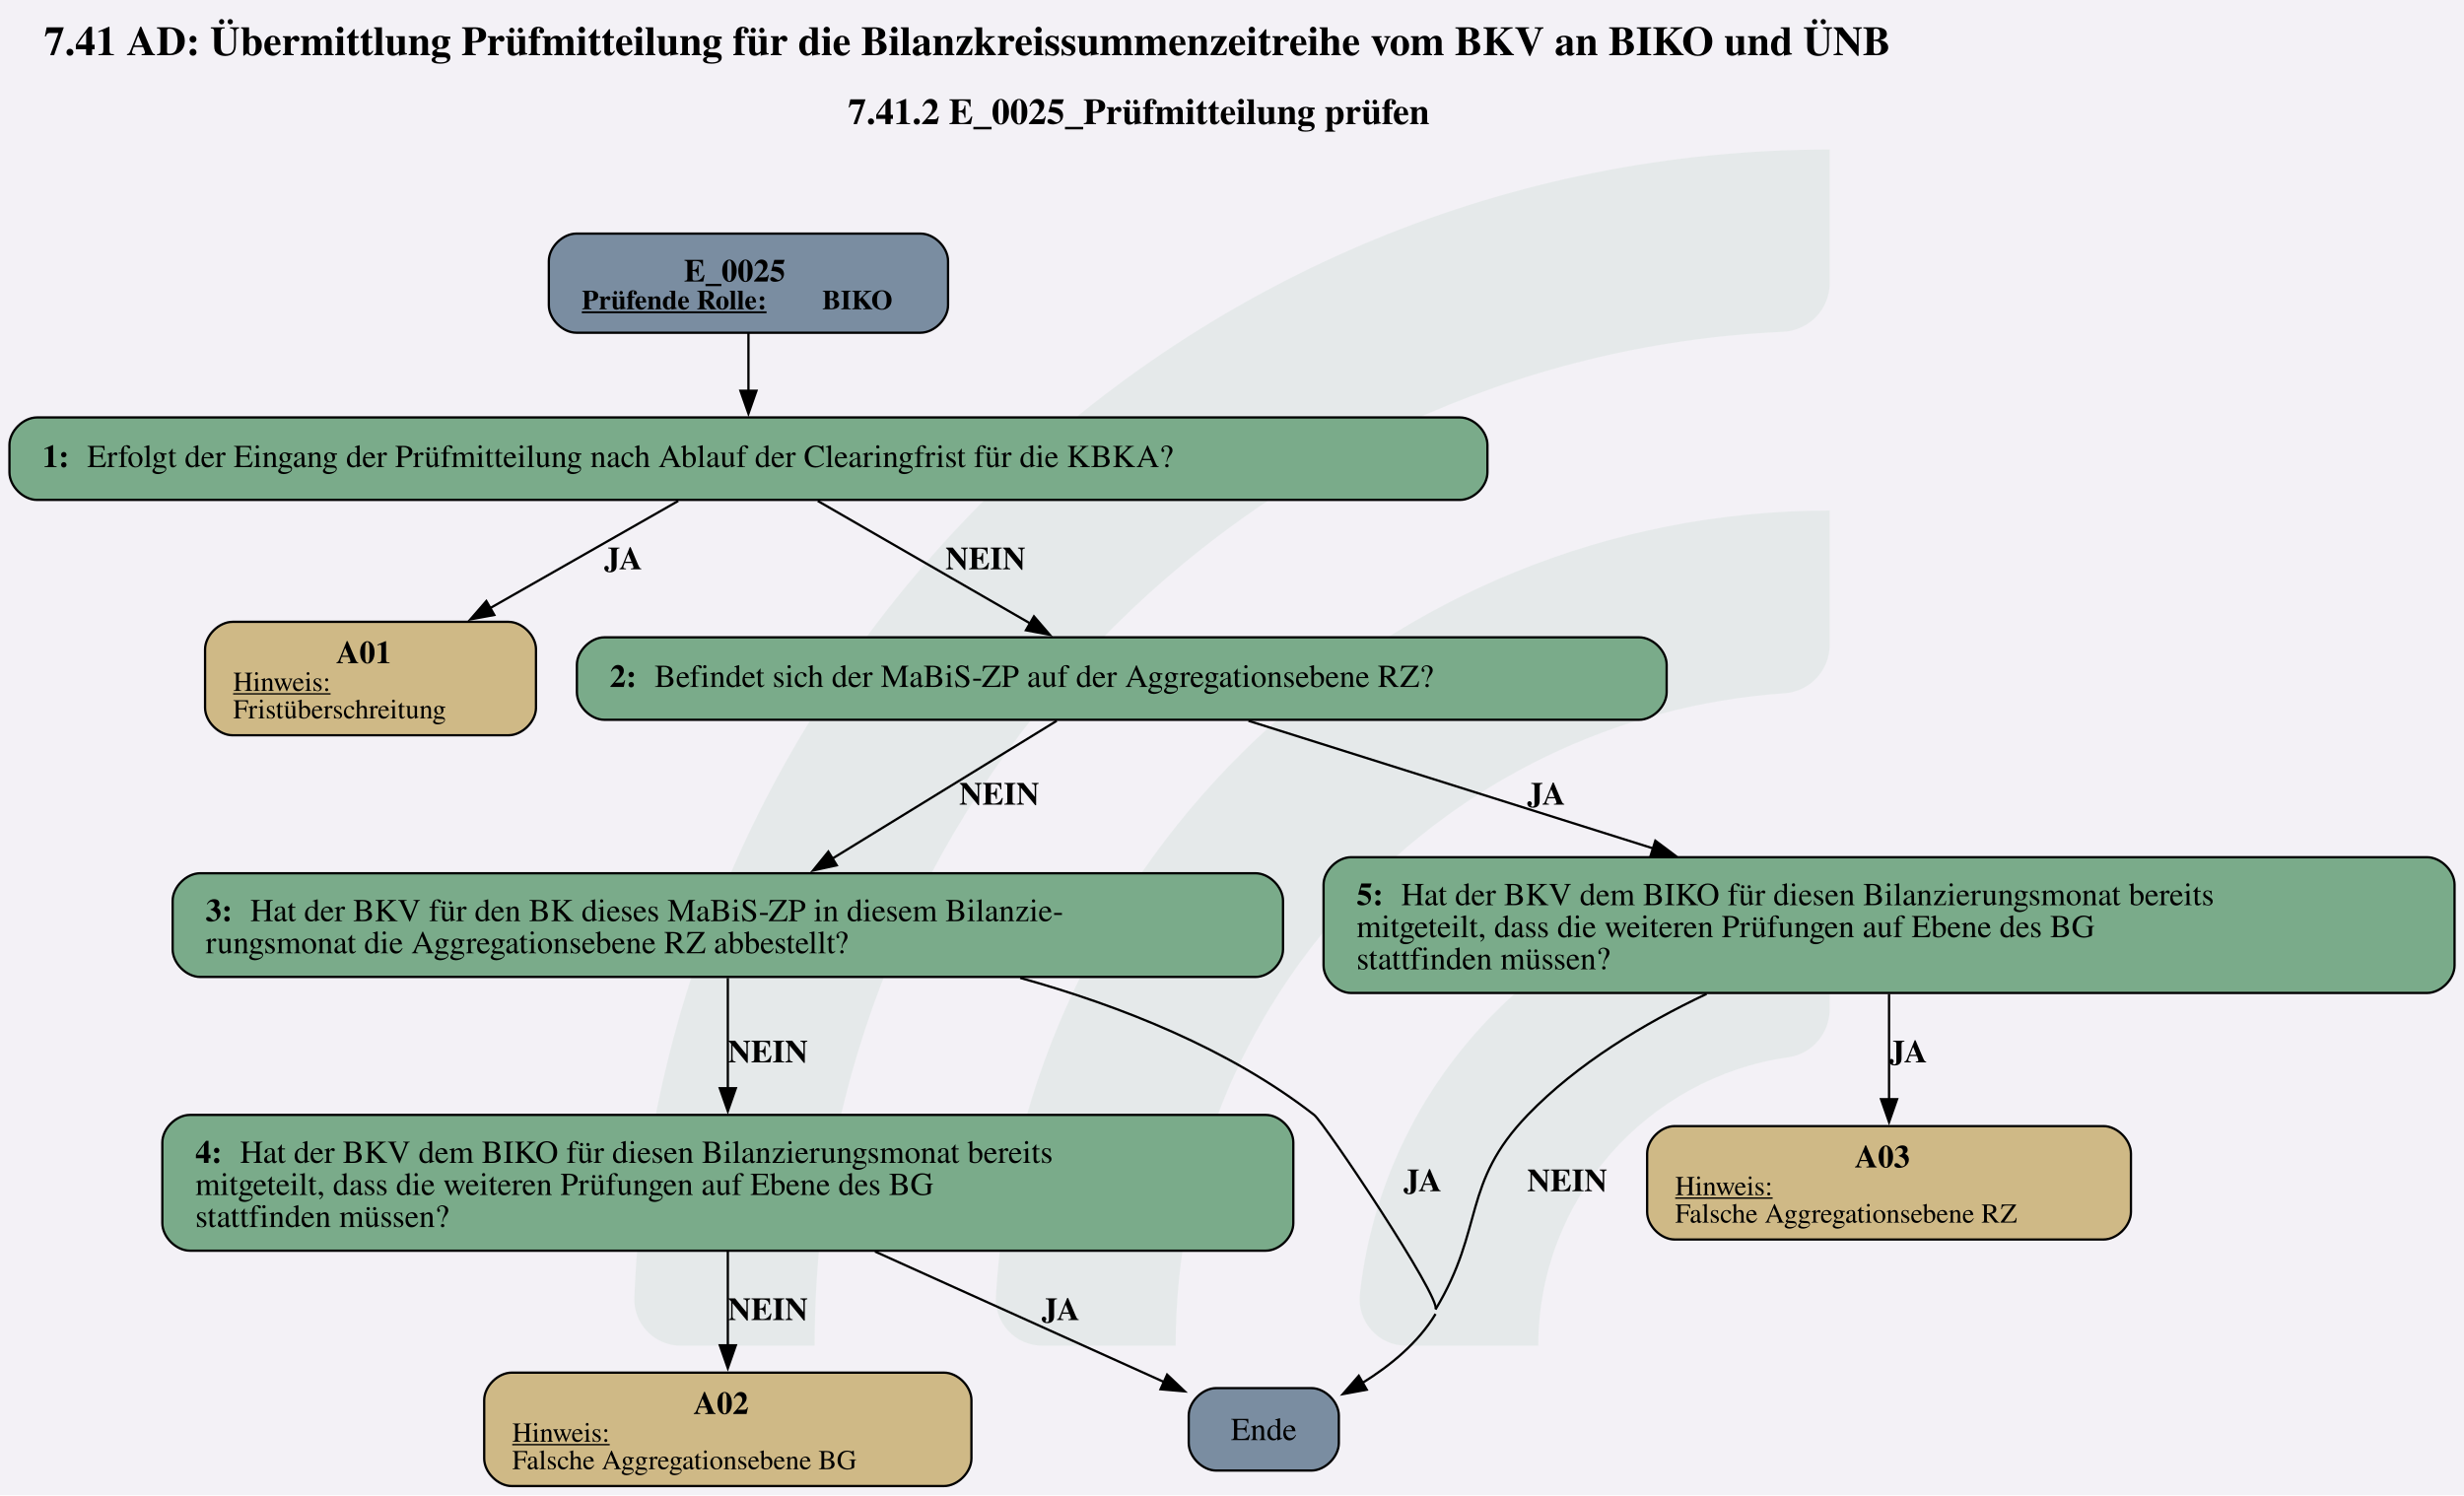
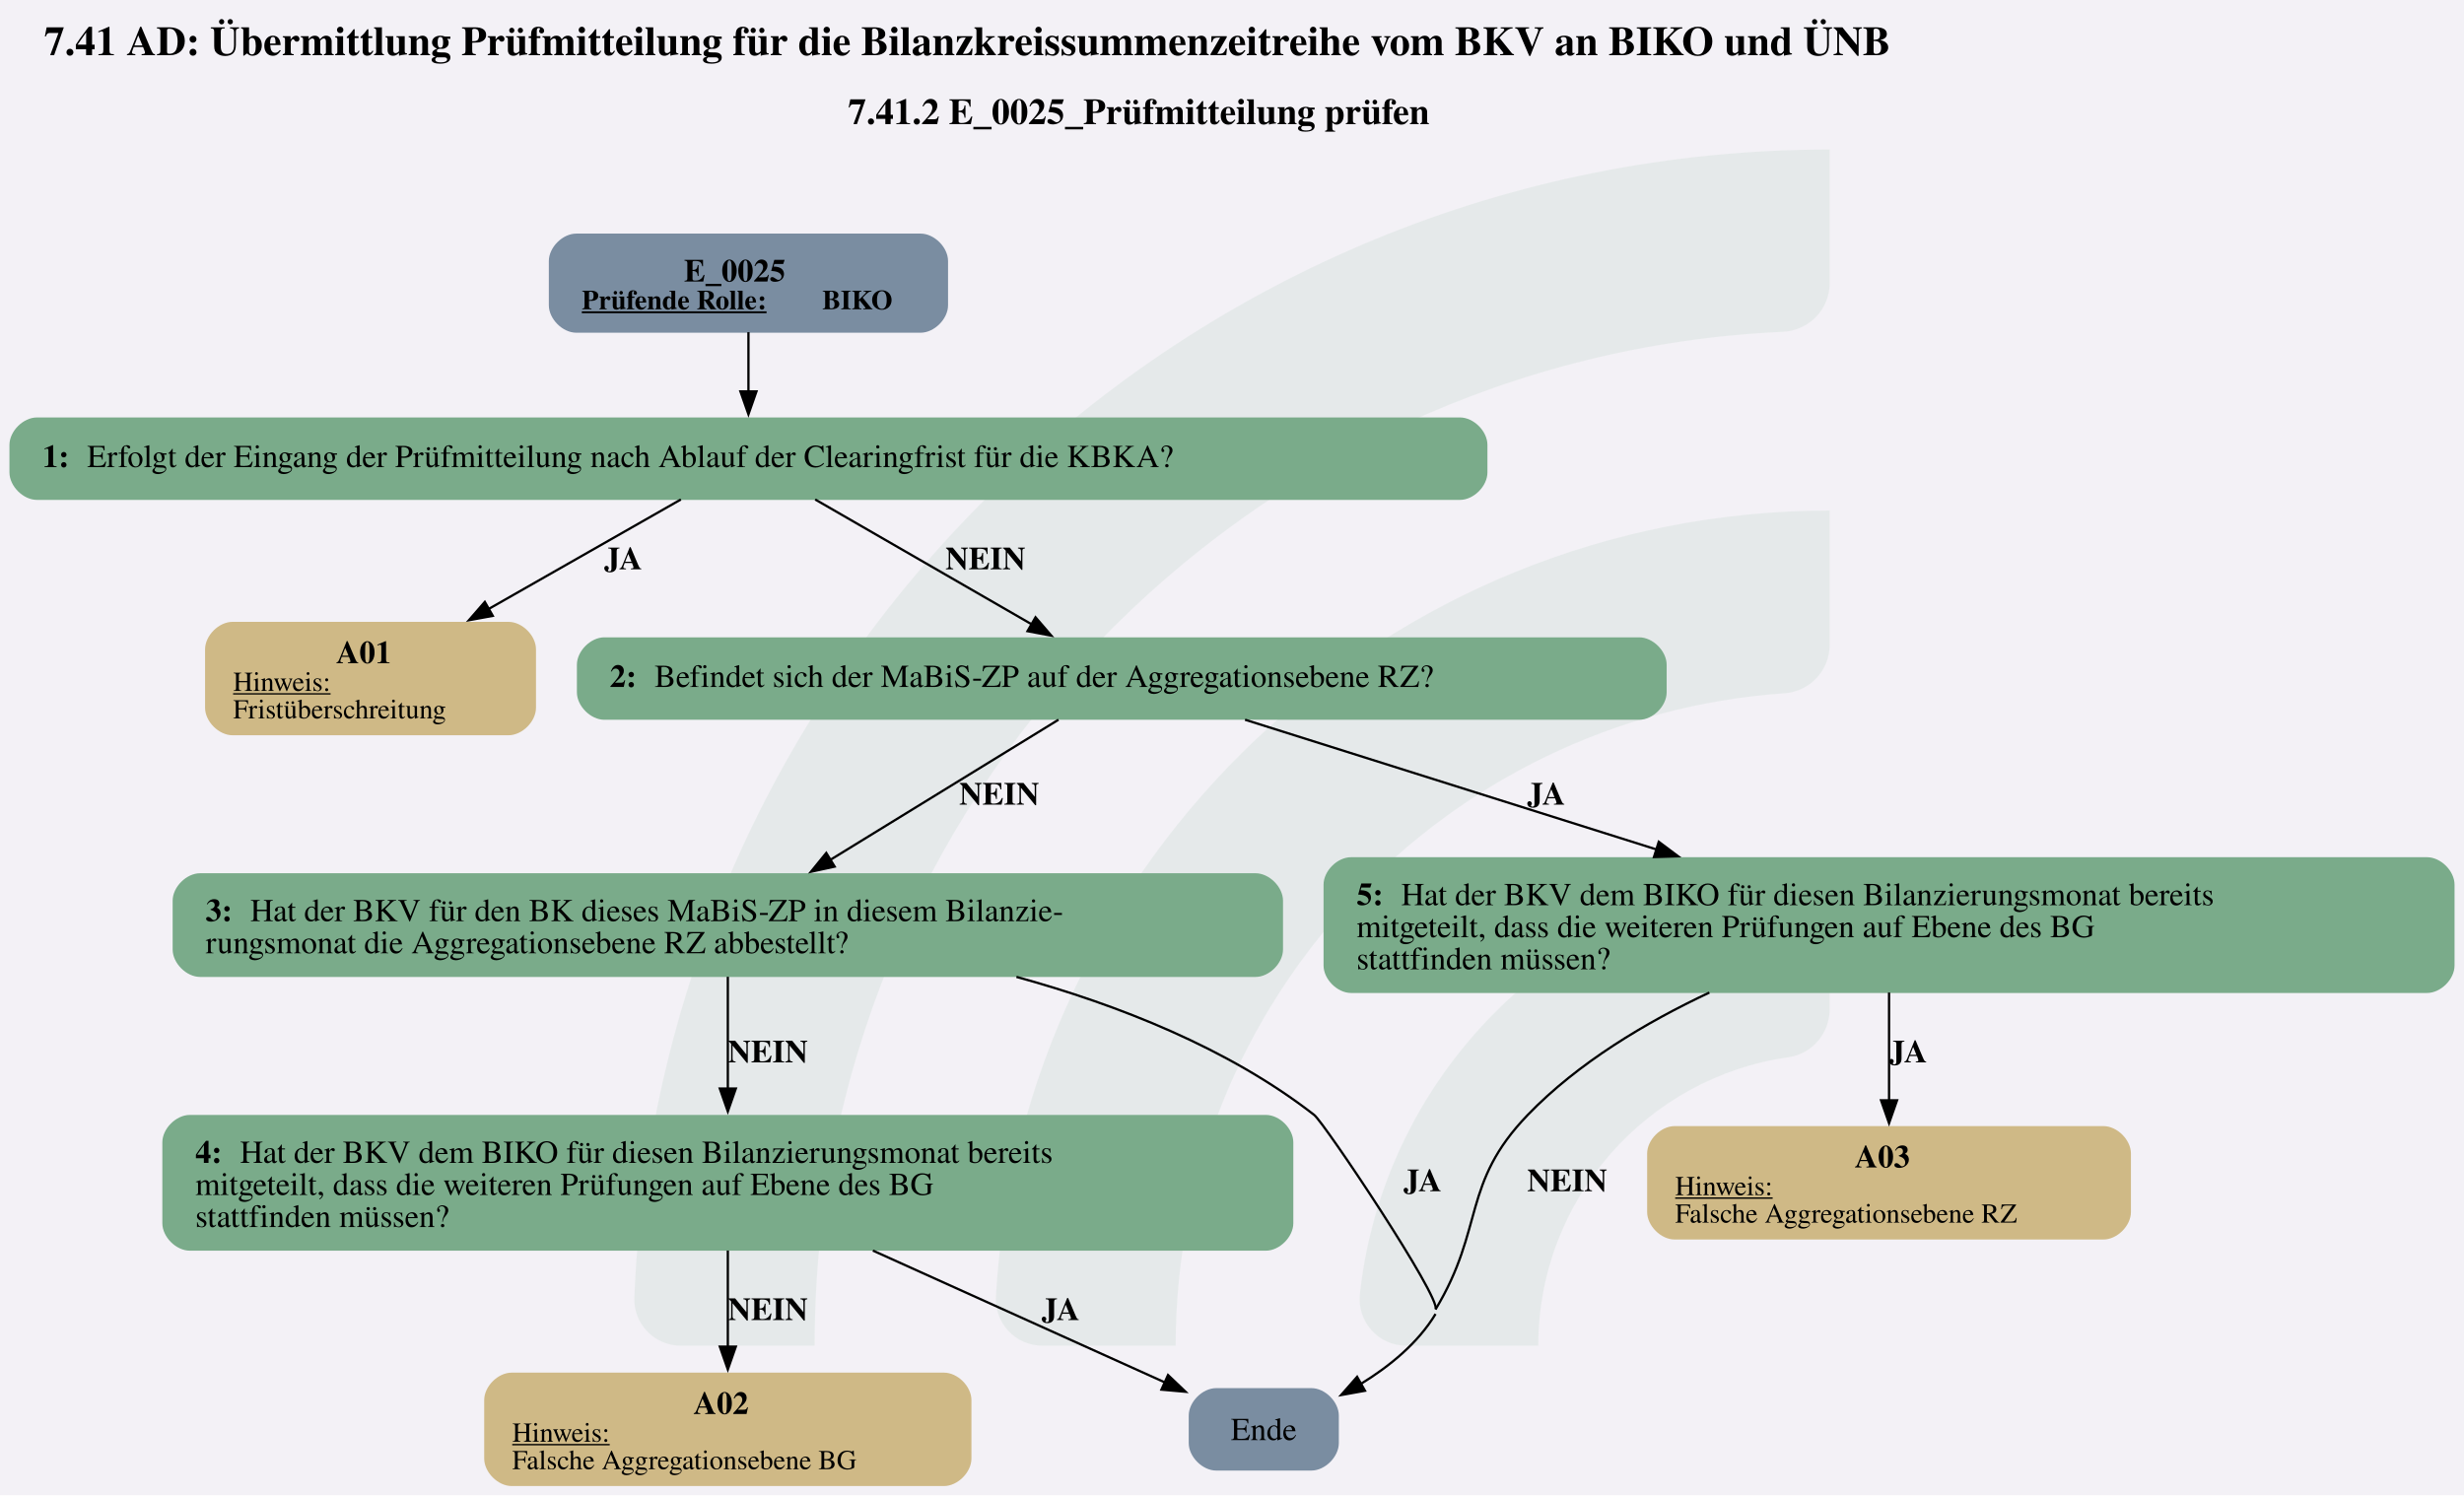
<svg xmlns="http://www.w3.org/2000/svg" version="1.1" width="1434.667px" viewBox="0 0 1434.667 870.667" height="870.667px">
  <g>
    <svg version="1.1" width="1434.667px" viewBox="0 0 1434.667 870.667" height="870.667px">
      <polygon fill="#f3f1f6" points="0,0 1434.667,0 1434.667,870.667 0,870.667" />
      <g>
        <g transform="translate(369.325, 87.06667) scale(1 1) translate(0, 0) scale(3.937691 3.937691) ">
          <defs id="defs2">
            <clipPath clipPathUnits="userSpaceOnUse" id="clipPath23">
              <path d="M 0,568.156 H 579.236 V 0 H 0 Z" id="path21" />
            </clipPath>
          </defs>
          <g id="layer1" transform="translate(-16.54194,-55.30527)">
            <g id="g19" clip-path="url(#clipPath23)" transform="matrix(0.3527778,0,0,-0.3527778,0.01017023,243.7368)" style="opacity:0.2">
              <g id="g25" transform="translate(122.444,32.7195)">
                <path d="m 0,0 h -56.104 c -11,0 -19.898,9.123 -19.463,20.115 10.594,267.191 231.277,481.302 501.029,481.302 v -56.02 c 0,-10.98 -8.688,-19.892 -19.658,-20.393 C 180.29,414.697 0,228.005 0,0" style="fill:#6ead83;fill-opacity:0.5;fill-rule:nonzero;stroke:none" id="path27" />
              </g>
              <g id="g29" transform="translate(273.7828,32.7195)">
                <path d="m 0,0 h -55.926 c -11.228,0 -20.091,9.482 -19.435,20.69 10.744,183.439 163.389,329.388 349.485,329.388 v -56.263 c 0,-10.709 -8.273,-19.617 -18.957,-20.35 C 112.819,263.696 0,144.774 0,0" style="fill:#6ead83;fill-opacity:0.5;fill-rule:nonzero;stroke:none" id="path31" />
              </g>
              <g id="g33" transform="translate(425.7667,32.7195)">
                <path d="m 0,0 h -55.445 c -11.653,0 -20.604,10.17 -19.334,21.753 10.866,99.032 95.031,176.341 196.919,176.341 v -57.011 c 0,-10.046 -7.283,-18.755 -17.229,-20.165 C 45.688,112.522 0,61.497 0,0" style="fill:#6ead83;fill-opacity:0.5;fill-rule:nonzero;stroke:none" id="path35" />
              </g>
            </g>
          </g>
        </g>
        <svg width="1076pt" height="653pt" viewBox="0.00 0.00 1075.55 652.88">
          <g id="graph0" class="graph" transform="scale(1 1) rotate(0) translate(4 648.88)">
            <text text-anchor="start" x="15.15" y="-624.78" font-family="Times,serif" font-weight="bold" font-size="18.00">7.41 AD: Übermittlung Prüfmitteilung für die Bilanzkreissummenzeitreihe vom BKV an BIKO und ÜNB</text>
            <text text-anchor="start" x="366.15" y="-594.68" font-family="Times,serif" font-weight="bold" font-size="16.00">7.41.2 E_0025_Prüfmitteilung prüfen</text>
            <g id="node1" class="node">
-               <path fill="#7a8da1" stroke="black" d="M397.8,-546.88C397.8,-546.88 247.5,-546.88 247.5,-546.88 241.5,-546.88 235.5,-540.88 235.5,-534.88 235.5,-534.88 235.5,-515.6 235.5,-515.6 235.5,-509.6 241.5,-503.6 247.5,-503.6 247.5,-503.6 397.8,-503.6 397.8,-503.6 403.8,-503.6 409.8,-509.6 409.8,-515.6 409.8,-515.6 409.8,-534.88 409.8,-534.88 409.8,-540.88 403.8,-546.88 397.8,-546.88" />
+               <path fill="#7a8da1" stroke="black" stroke-width="0" d="M397.8,-546.88C397.8,-546.88 247.5,-546.88 247.5,-546.88 241.5,-546.88 235.5,-540.88 235.5,-534.88 235.5,-534.88 235.5,-515.6 235.5,-515.6 235.5,-509.6 241.5,-503.6 247.5,-503.6 247.5,-503.6 397.8,-503.6 397.8,-503.6 403.8,-503.6 409.8,-509.6 409.8,-515.6 409.8,-515.6 409.8,-534.88 409.8,-534.88 409.8,-540.88 403.8,-546.88 397.8,-546.88" />
              <text text-anchor="start" x="294.52" y="-525.94" font-family="Times,serif" font-weight="bold" font-size="14.00">E_0025</text>
              <text text-anchor="start" x="249.9" y="-513.84" font-family="Times,serif" font-weight="bold" text-decoration="underline" font-size="12.00">Prüfende Rolle:</text>
              <text text-anchor="start" x="354.9" y="-513.84" font-family="Times,serif" font-weight="bold" font-size="12.00"> BIKO</text>
            </g>
            <g id="node2" class="node">
-               <path fill="#7aab8a" stroke="black" d="M633.3,-466.6C633.3,-466.6 12,-466.6 12,-466.6 6,-466.6 0,-460.6 0,-454.6 0,-454.6 0,-442.6 0,-442.6 0,-436.6 6,-430.6 12,-430.6 12,-430.6 633.3,-430.6 633.3,-430.6 639.3,-430.6 645.3,-436.6 645.3,-442.6 645.3,-442.6 645.3,-454.6 645.3,-454.6 645.3,-460.6 639.3,-466.6 633.3,-466.6" />
+               <path fill="#7aab8a" stroke="black" stroke-width="0" d="M633.3,-466.6C633.3,-466.6 12,-466.6 12,-466.6 6,-466.6 0,-460.6 0,-454.6 0,-454.6 0,-442.6 0,-442.6 0,-436.6 6,-430.6 12,-430.6 12,-430.6 633.3,-430.6 633.3,-430.6 639.3,-430.6 645.3,-436.6 645.3,-442.6 645.3,-442.6 645.3,-454.6 645.3,-454.6 645.3,-460.6 639.3,-466.6 633.3,-466.6" />
              <text text-anchor="start" x="14.4" y="-444.92" font-family="Times,serif" font-weight="bold" font-size="14.00">1: </text>
              <text text-anchor="start" x="33.9" y="-444.92" font-family="Times,serif" font-size="14.00">Erfolgt der Eingang der Prüfmitteilung nach Ablauf der Clearingfrist für die KBKA?</text>
            </g>
            <g id="edge1" class="edge">
-               <path fill="none" stroke="black" d="M322.65,-503.45C322.65,-495.59 322.65,-486.51 322.65,-478.07" />
-               <polygon fill="black" stroke="black" points="326.15,-478.27 322.65,-468.27 319.15,-478.27 326.15,-478.27" />
+               <path fill="none" stroke="black" d="M322.65,-503.84C322.65,-495.77 322.65,-486.36 322.65,-477.67" />
+               <polygon fill="black" stroke="black" points="326.15,-477.96 322.65,-467.96 319.15,-477.96 326.15,-477.96" />
            </g>
            <g id="node3" class="node">
-               <path fill="#cfb986" stroke="black" d="M217.89,-377.35C217.89,-377.35 97.41,-377.35 97.41,-377.35 91.41,-377.35 85.41,-371.35 85.41,-365.35 85.41,-365.35 85.41,-339.83 85.41,-339.83 85.41,-333.83 91.41,-327.83 97.41,-327.83 97.41,-327.83 217.89,-327.83 217.89,-327.83 223.89,-327.83 229.89,-333.83 229.89,-339.83 229.89,-339.83 229.89,-365.35 229.89,-365.35 229.89,-371.35 223.89,-377.35 217.89,-377.35" />
+               <path fill="#cfb986" stroke="black" stroke-width="0" d="M217.89,-377.35C217.89,-377.35 97.41,-377.35 97.41,-377.35 91.41,-377.35 85.41,-371.35 85.41,-365.35 85.41,-365.35 85.41,-339.83 85.41,-339.83 85.41,-333.83 91.41,-327.83 97.41,-327.83 97.41,-327.83 217.89,-327.83 217.89,-327.83 223.89,-327.83 229.89,-333.83 229.89,-339.83 229.89,-339.83 229.89,-365.35 229.89,-365.35 229.89,-371.35 223.89,-377.35 217.89,-377.35" />
              <text text-anchor="start" x="142.65" y="-359.29" font-family="Times,serif" font-weight="bold" font-size="14.00">A01</text>
              <text text-anchor="start" x="97.65" y="-347.19" font-family="Times,serif" text-decoration="underline" font-size="12.00">Hinweis:</text>
              <text text-anchor="start" x="97.65" y="-335.19" font-family="Times,serif" font-size="12.00">Fristüberschreitung</text>
            </g>
            <g id="edge2" class="edge">
-               <path fill="none" stroke="black" d="M292,-430.14C268.93,-416.99 236.75,-398.66 209.67,-383.23" />
-               <polygon fill="black" stroke="black" points="211.69,-380.35 201.27,-378.44 208.22,-386.43 211.69,-380.35" />
+               <path fill="none" stroke="black" d="M293.15,-430.79C269.87,-417.53 236.82,-398.7 209.2,-382.96" />
+               <polygon fill="black" stroke="black" points="211.03,-379.97 200.6,-378.06 207.56,-386.06 211.03,-379.97" />
              <text text-anchor="start" x="259.65" y="-400.3" font-family="Times,serif" font-weight="bold" font-size="14.00">JA</text>
            </g>
            <g id="node4" class="node">
-               <path fill="#7aab8a" stroke="black" d="M711.55,-370.59C711.55,-370.59 259.75,-370.59 259.75,-370.59 253.75,-370.59 247.75,-364.59 247.75,-358.59 247.75,-358.59 247.75,-346.59 247.75,-346.59 247.75,-340.59 253.75,-334.59 259.75,-334.59 259.75,-334.59 711.55,-334.59 711.55,-334.59 717.55,-334.59 723.55,-340.59 723.55,-346.59 723.55,-346.59 723.55,-358.59 723.55,-358.59 723.55,-364.59 717.55,-370.59 711.55,-370.59" />
+               <path fill="#7aab8a" stroke="black" stroke-width="0" d="M711.55,-370.59C711.55,-370.59 259.75,-370.59 259.75,-370.59 253.75,-370.59 247.75,-364.59 247.75,-358.59 247.75,-358.59 247.75,-346.59 247.75,-346.59 247.75,-340.59 253.75,-334.59 259.75,-334.59 259.75,-334.59 711.55,-334.59 711.55,-334.59 717.55,-334.59 723.55,-340.59 723.55,-346.59 723.55,-346.59 723.55,-358.59 723.55,-358.59 723.55,-364.59 717.55,-370.59 711.55,-370.59" />
              <text text-anchor="start" x="262.15" y="-348.91" font-family="Times,serif" font-weight="bold" font-size="14.00">2: </text>
              <text text-anchor="start" x="281.65" y="-348.91" font-family="Times,serif" font-size="14.00">Befindet sich der MaBiS-ZP auf der Aggregationsebene RZ?</text>
            </g>
            <g id="edge3" class="edge">
-               <path fill="none" stroke="black" d="M352.93,-430.14C379.12,-415.03 417.17,-393.08 445.83,-376.56" />
-               <polygon fill="black" stroke="black" points="447.31,-379.74 454.22,-371.71 443.81,-373.68 447.31,-379.74" />
+               <path fill="none" stroke="black" d="M351.79,-430.79C378.17,-415.58 417.23,-393.05 446.36,-376.25" />
+               <polygon fill="black" stroke="black" points="447.99,-379.35 454.9,-371.32 444.49,-373.29 447.99,-379.35" />
              <text text-anchor="start" x="408.65" y="-400.3" font-family="Times,serif" font-weight="bold" font-size="14.00">NEIN</text>
            </g>
            <g id="node5" class="node">
-               <path fill="#7aab8a" stroke="black" d="M544.05,-267.58C544.05,-267.58 83.25,-267.58 83.25,-267.58 77.25,-267.58 71.25,-261.58 71.25,-255.58 71.25,-255.58 71.25,-234.3 71.25,-234.3 71.25,-228.3 77.25,-222.3 83.25,-222.3 83.25,-222.3 544.05,-222.3 544.05,-222.3 550.05,-222.3 556.05,-228.3 556.05,-234.3 556.05,-234.3 556.05,-255.58 556.05,-255.58 556.05,-261.58 550.05,-267.58 544.05,-267.58" />
+               <path fill="#7aab8a" stroke="black" stroke-width="0" d="M544.05,-267.58C544.05,-267.58 83.25,-267.58 83.25,-267.58 77.25,-267.58 71.25,-261.58 71.25,-255.58 71.25,-255.58 71.25,-234.3 71.25,-234.3 71.25,-228.3 77.25,-222.3 83.25,-222.3 83.25,-222.3 544.05,-222.3 544.05,-222.3 550.05,-222.3 556.05,-228.3 556.05,-234.3 556.05,-234.3 556.05,-255.58 556.05,-255.58 556.05,-261.58 550.05,-267.58 544.05,-267.58" />
              <text text-anchor="start" x="85.65" y="-246.64" font-family="Times,serif" font-weight="bold" font-size="14.00">3: </text>
              <text text-anchor="start" x="105.15" y="-246.64" font-family="Times,serif" font-size="14.00">Hat der BKV für den BK dieses MaBiS-ZP in diesem Bilanzie-</text>
              <text text-anchor="start" x="85.65" y="-232.64" font-family="Times,serif" font-size="14.00">rungsmonat die Aggregationsebene RZ abbestellt?</text>
            </g>
            <g id="edge4" class="edge">
-               <path fill="none" stroke="black" d="M457.25,-334.14C430.64,-317.8 390.43,-293.1 359.32,-273.99" />
-               <polygon fill="black" stroke="black" points="361.21,-271.05 350.86,-268.79 357.54,-277.01 361.21,-271.05" />
+               <path fill="none" stroke="black" d="M458.02,-334.62C431.08,-318.07 389.68,-292.64 358.11,-273.25" />
+               <polygon fill="black" stroke="black" points="360.3,-270.48 349.94,-268.23 356.63,-276.45 360.3,-270.48" />
              <text text-anchor="start" x="414.65" y="-297.53" font-family="Times,serif" font-weight="bold" font-size="14.00">NEIN</text>
            </g>
            <g id="node9" class="node">
-               <path fill="#7aab8a" stroke="black" d="M1055.55,-274.58C1055.55,-274.58 585.75,-274.58 585.75,-274.58 579.75,-274.58 573.75,-268.58 573.75,-262.58 573.75,-262.58 573.75,-227.3 573.75,-227.3 573.75,-221.3 579.75,-215.3 585.75,-215.3 585.75,-215.3 1055.55,-215.3 1055.55,-215.3 1061.55,-215.3 1067.55,-221.3 1067.55,-227.3 1067.55,-227.3 1067.55,-262.58 1067.55,-262.58 1067.55,-268.58 1061.55,-274.58 1055.55,-274.58" />
+               <path fill="#7aab8a" stroke="black" stroke-width="0" d="M1055.55,-274.58C1055.55,-274.58 585.75,-274.58 585.75,-274.58 579.75,-274.58 573.75,-268.58 573.75,-262.58 573.75,-262.58 573.75,-227.3 573.75,-227.3 573.75,-221.3 579.75,-215.3 585.75,-215.3 585.75,-215.3 1055.55,-215.3 1055.55,-215.3 1061.55,-215.3 1067.55,-221.3 1067.55,-227.3 1067.55,-227.3 1067.55,-262.58 1067.55,-262.58 1067.55,-268.58 1061.55,-274.58 1055.55,-274.58" />
              <text text-anchor="start" x="588.15" y="-253.64" font-family="Times,serif" font-weight="bold" font-size="14.00">5: </text>
              <text text-anchor="start" x="607.65" y="-253.64" font-family="Times,serif" font-size="14.00">Hat der BKV dem BIKO für diesen Bilanzierungsmonat bereits</text>
              <text text-anchor="start" x="588.15" y="-239.64" font-family="Times,serif" font-size="14.00">mitgeteilt, dass die weiteren Prüfungen auf Ebene des BG</text>
              <text text-anchor="start" x="588.15" y="-225.64" font-family="Times,serif" font-size="14.00">stattfinden müssen?</text>
            </g>
            <g id="edge5" class="edge">
-               <path fill="none" stroke="black" d="M540.97,-334.14C588.9,-319.03 659.53,-296.75 717.81,-278.37" />
-               <polygon fill="black" stroke="black" points="718.61,-281.79 727.1,-275.44 716.51,-275.11 718.61,-281.79" />
+               <path fill="none" stroke="black" d="M539.47,-334.62C587.79,-319.38 660,-296.6 719.15,-277.95" />
+               <polygon fill="black" stroke="black" points="720.1,-281.32 728.59,-274.97 718,-274.64 720.1,-281.32" />
              <text text-anchor="start" x="662.65" y="-297.53" font-family="Times,serif" font-weight="bold" font-size="14.00">JA</text>
            </g>
            <g id="node6" class="node">
-               <path fill="#7a8da1" stroke="black" d="M568.42,-42.76C568.42,-42.76 526.88,-42.76 526.88,-42.76 520.88,-42.76 514.88,-36.76 514.88,-30.76 514.88,-30.76 514.88,-18.76 514.88,-18.76 514.88,-12.76 520.88,-6.76 526.88,-6.76 526.88,-6.76 568.42,-6.76 568.42,-6.76 574.42,-6.76 580.42,-12.76 580.42,-18.76 580.42,-18.76 580.42,-30.76 580.42,-30.76 580.42,-36.76 574.42,-42.76 568.42,-42.76" />
+               <path fill="#7a8da1" stroke="black" stroke-width="0" d="M568.42,-42.76C568.42,-42.76 526.88,-42.76 526.88,-42.76 520.88,-42.76 514.88,-36.76 514.88,-30.76 514.88,-30.76 514.88,-18.76 514.88,-18.76 514.88,-12.76 520.88,-6.76 526.88,-6.76 526.88,-6.76 568.42,-6.76 568.42,-6.76 574.42,-6.76 580.42,-12.76 580.42,-18.76 580.42,-18.76 580.42,-30.76 580.42,-30.76 580.42,-36.76 574.42,-42.76 568.42,-42.76" />
              <text text-anchor="middle" x="547.65" y="-20.08" font-family="Times,serif" font-size="14.00">Ende</text>
            </g>
            <g id="edge7" class="edge">
-               <path fill="none" stroke="black" d="M441.3,-221.88C485.23,-209.65 532.64,-190.85 569.65,-162.05 574.04,-158.64 625.26,-82.05 622.65,-77.14" />
-               <path fill="none" stroke="black" d="M622.65,-75.14C615.09,-62.61 602.99,-52.62 590.69,-45.01" />
-               <polygon fill="black" stroke="black" points="592.6,-42.07 582.18,-40.15 589.13,-48.15 592.6,-42.07" />
+               <path fill="none" stroke="black" d="M439.66,-222.33C484.05,-210.12 532.18,-191.2 569.65,-162.05 574.04,-158.64 625.26,-82.05 622.65,-77.14" />
+               <path fill="none" stroke="black" d="M622.65,-75.14C614.96,-62.4 602.58,-52.29 590.07,-44.63" />
+               <polygon fill="black" stroke="black" points="591.84,-41.61 581.42,-39.74 588.4,-47.7 591.84,-41.61" />
              <text text-anchor="start" x="608.65" y="-128.74" font-family="Times,serif" font-weight="bold" font-size="14.00">JA</text>
            </g>
            <g id="node7" class="node">
-               <path fill="#7aab8a" stroke="black" d="M548.55,-162.05C548.55,-162.05 78.75,-162.05 78.75,-162.05 72.75,-162.05 66.75,-156.05 66.75,-150.05 66.75,-150.05 66.75,-114.77 66.75,-114.77 66.75,-108.77 72.75,-102.77 78.75,-102.77 78.75,-102.77 548.55,-102.77 548.55,-102.77 554.55,-102.77 560.55,-108.77 560.55,-114.77 560.55,-114.77 560.55,-150.05 560.55,-150.05 560.55,-156.05 554.55,-162.05 548.55,-162.05" />
+               <path fill="#7aab8a" stroke="black" stroke-width="0" d="M548.55,-162.05C548.55,-162.05 78.75,-162.05 78.75,-162.05 72.75,-162.05 66.75,-156.05 66.75,-150.05 66.75,-150.05 66.75,-114.77 66.75,-114.77 66.75,-108.77 72.75,-102.77 78.75,-102.77 78.75,-102.77 548.55,-102.77 548.55,-102.77 554.55,-102.77 560.55,-108.77 560.55,-114.77 560.55,-114.77 560.55,-150.05 560.55,-150.05 560.55,-156.05 554.55,-162.05 548.55,-162.05" />
              <text text-anchor="start" x="81.15" y="-141.11" font-family="Times,serif" font-weight="bold" font-size="14.00">4: </text>
              <text text-anchor="start" x="100.65" y="-141.11" font-family="Times,serif" font-size="14.00">Hat der BKV dem BIKO für diesen Bilanzierungsmonat bereits</text>
              <text text-anchor="start" x="81.15" y="-127.11" font-family="Times,serif" font-size="14.00">mitgeteilt, dass die weiteren Prüfungen auf Ebene des BG</text>
              <text text-anchor="start" x="81.15" y="-113.11" font-family="Times,serif" font-size="14.00">stattfinden müssen?</text>
            </g>
            <g id="edge6" class="edge">
-               <path fill="none" stroke="black" d="M313.65,-221.84C313.65,-208.05 313.65,-189.89 313.65,-173.62" />
-               <polygon fill="black" stroke="black" points="317.15,-173.7 313.65,-163.7 310.15,-173.7 317.15,-173.7" />
+               <path fill="none" stroke="black" d="M313.65,-222.37C313.65,-208.38 313.65,-189.74 313.65,-173.13" />
+               <polygon fill="black" stroke="black" points="317.15,-173.56 313.65,-163.56 310.15,-173.56 317.15,-173.56" />
              <text text-anchor="start" x="313.65" y="-185" font-family="Times,serif" font-weight="bold" font-size="14.00">NEIN</text>
            </g>
            <g id="edge9" class="edge">
-               <path fill="none" stroke="black" d="M377.9,-102.4C418.17,-84.22 468.98,-61.28 504.47,-45.26" />
-               <polygon fill="black" stroke="black" points="505.45,-48.65 513.13,-41.35 502.57,-42.27 505.45,-48.65" />
+               <path fill="none" stroke="black" d="M376.97,-102.82C417.5,-84.52 469.01,-61.27 504.78,-45.11" />
+               <polygon fill="black" stroke="black" points="505.84,-48.48 513.51,-41.17 502.96,-42.1 505.84,-48.48" />
              <text text-anchor="start" x="450.65" y="-72.47" font-family="Times,serif" font-weight="bold" font-size="14.00">JA</text>
            </g>
            <g id="node8" class="node">
-               <path fill="#cfb986" stroke="black" d="M408.01,-49.52C408.01,-49.52 219.28,-49.52 219.28,-49.52 213.28,-49.52 207.28,-43.52 207.28,-37.52 207.28,-37.52 207.28,-12 207.28,-12 207.28,-6 213.28,0 219.28,0 219.28,0 408.01,0 408.01,0 414.01,0 420.01,-6 420.01,-12 420.01,-12 420.01,-37.52 420.01,-37.52 420.01,-43.52 414.01,-49.52 408.01,-49.52" />
+               <path fill="#cfb986" stroke="black" stroke-width="0" d="M408.01,-49.52C408.01,-49.52 219.28,-49.52 219.28,-49.52 213.28,-49.52 207.28,-43.52 207.28,-37.52 207.28,-37.52 207.28,-12 207.28,-12 207.28,-6 213.28,0 219.28,0 219.28,0 408.01,0 408.01,0 414.01,0 420.01,-6 420.01,-12 420.01,-12 420.01,-37.52 420.01,-37.52 420.01,-43.52 414.01,-49.52 408.01,-49.52" />
              <text text-anchor="start" x="298.65" y="-31.46" font-family="Times,serif" font-weight="bold" font-size="14.00">A02</text>
              <text text-anchor="start" x="219.52" y="-19.36" font-family="Times,serif" text-decoration="underline" font-size="12.00">Hinweis:</text>
              <text text-anchor="start" x="219.52" y="-7.36" font-family="Times,serif" font-size="12.00">Falsche Aggregationsebene BG</text>
            </g>
            <g id="edge8" class="edge">
-               <path fill="none" stroke="black" d="M313.65,-102.54C313.65,-89.78 313.65,-74.66 313.65,-61.22" />
-               <polygon fill="black" stroke="black" points="317.15,-61.46 313.65,-51.46 310.15,-61.46 317.15,-61.46" />
+               <path fill="none" stroke="black" d="M313.65,-102.82C313.65,-89.87 313.65,-74.44 313.65,-60.8" />
+               <polygon fill="black" stroke="black" points="317.15,-60.89 313.65,-50.89 310.15,-60.89 317.15,-60.89" />
              <text text-anchor="start" x="313.65" y="-72.47" font-family="Times,serif" font-weight="bold" font-size="14.00">NEIN</text>
            </g>
            <g id="edge11" class="edge">
-               <path fill="none" stroke="black" d="M740.98,-214.9C713.65,-201.96 684.54,-184.48 662.9,-162.05 633.91,-131.99 644.21,-112.91 622.65,-77.14" />
+               <path fill="none" stroke="black" d="M742.2,-215.48C714.52,-202.48 684.86,-184.82 662.9,-162.05 633.91,-131.99 644.21,-112.91 622.65,-77.14" />
              <text text-anchor="start" x="662.65" y="-128.74" font-family="Times,serif" font-weight="bold" font-size="14.00">NEIN</text>
            </g>
            <g id="node10" class="node">
-               <path fill="#cfb986" stroke="black" d="M914.26,-157.17C914.26,-157.17 727.03,-157.17 727.03,-157.17 721.03,-157.17 715.03,-151.17 715.03,-145.17 715.03,-145.17 715.03,-119.65 715.03,-119.65 715.03,-113.65 721.03,-107.65 727.03,-107.65 727.03,-107.65 914.26,-107.65 914.26,-107.65 920.26,-107.65 926.26,-113.65 926.26,-119.65 926.26,-119.65 926.26,-145.17 926.26,-145.17 926.26,-151.17 920.26,-157.17 914.26,-157.17" />
+               <path fill="#cfb986" stroke="black" stroke-width="0" d="M914.26,-157.17C914.26,-157.17 727.03,-157.17 727.03,-157.17 721.03,-157.17 715.03,-151.17 715.03,-145.17 715.03,-145.17 715.03,-119.65 715.03,-119.65 715.03,-113.65 721.03,-107.65 727.03,-107.65 727.03,-107.65 914.26,-107.65 914.26,-107.65 920.26,-107.65 926.26,-113.65 926.26,-119.65 926.26,-119.65 926.26,-145.17 926.26,-145.17 926.26,-151.17 920.26,-157.17 914.26,-157.17" />
              <text text-anchor="start" x="805.65" y="-139.11" font-family="Times,serif" font-weight="bold" font-size="14.00">A03</text>
              <text text-anchor="start" x="727.27" y="-127.01" font-family="Times,serif" text-decoration="underline" font-size="12.00">Hinweis:</text>
              <text text-anchor="start" x="727.27" y="-115.01" font-family="Times,serif" font-size="12.00">Falsche Aggregationsebene RZ</text>
            </g>
            <g id="edge10" class="edge">
-               <path fill="none" stroke="black" d="M820.65,-214.9C820.65,-200.77 820.65,-183.66 820.65,-168.77" />
-               <polygon fill="black" stroke="black" points="824.15,-168.92 820.65,-158.92 817.15,-168.92 824.15,-168.92" />
+               <path fill="none" stroke="black" d="M820.65,-215.48C820.65,-201 820.65,-183.29 820.65,-168.03" />
+               <polygon fill="black" stroke="black" points="824.15,-168.44 820.65,-158.44 817.15,-168.44 824.15,-168.44" />
              <text text-anchor="start" x="820.65" y="-185" font-family="Times,serif" font-weight="bold" font-size="14.00">JA</text>
            </g>
          </g>
        </svg>
      </g>
    </svg>
  </g>
</svg>
